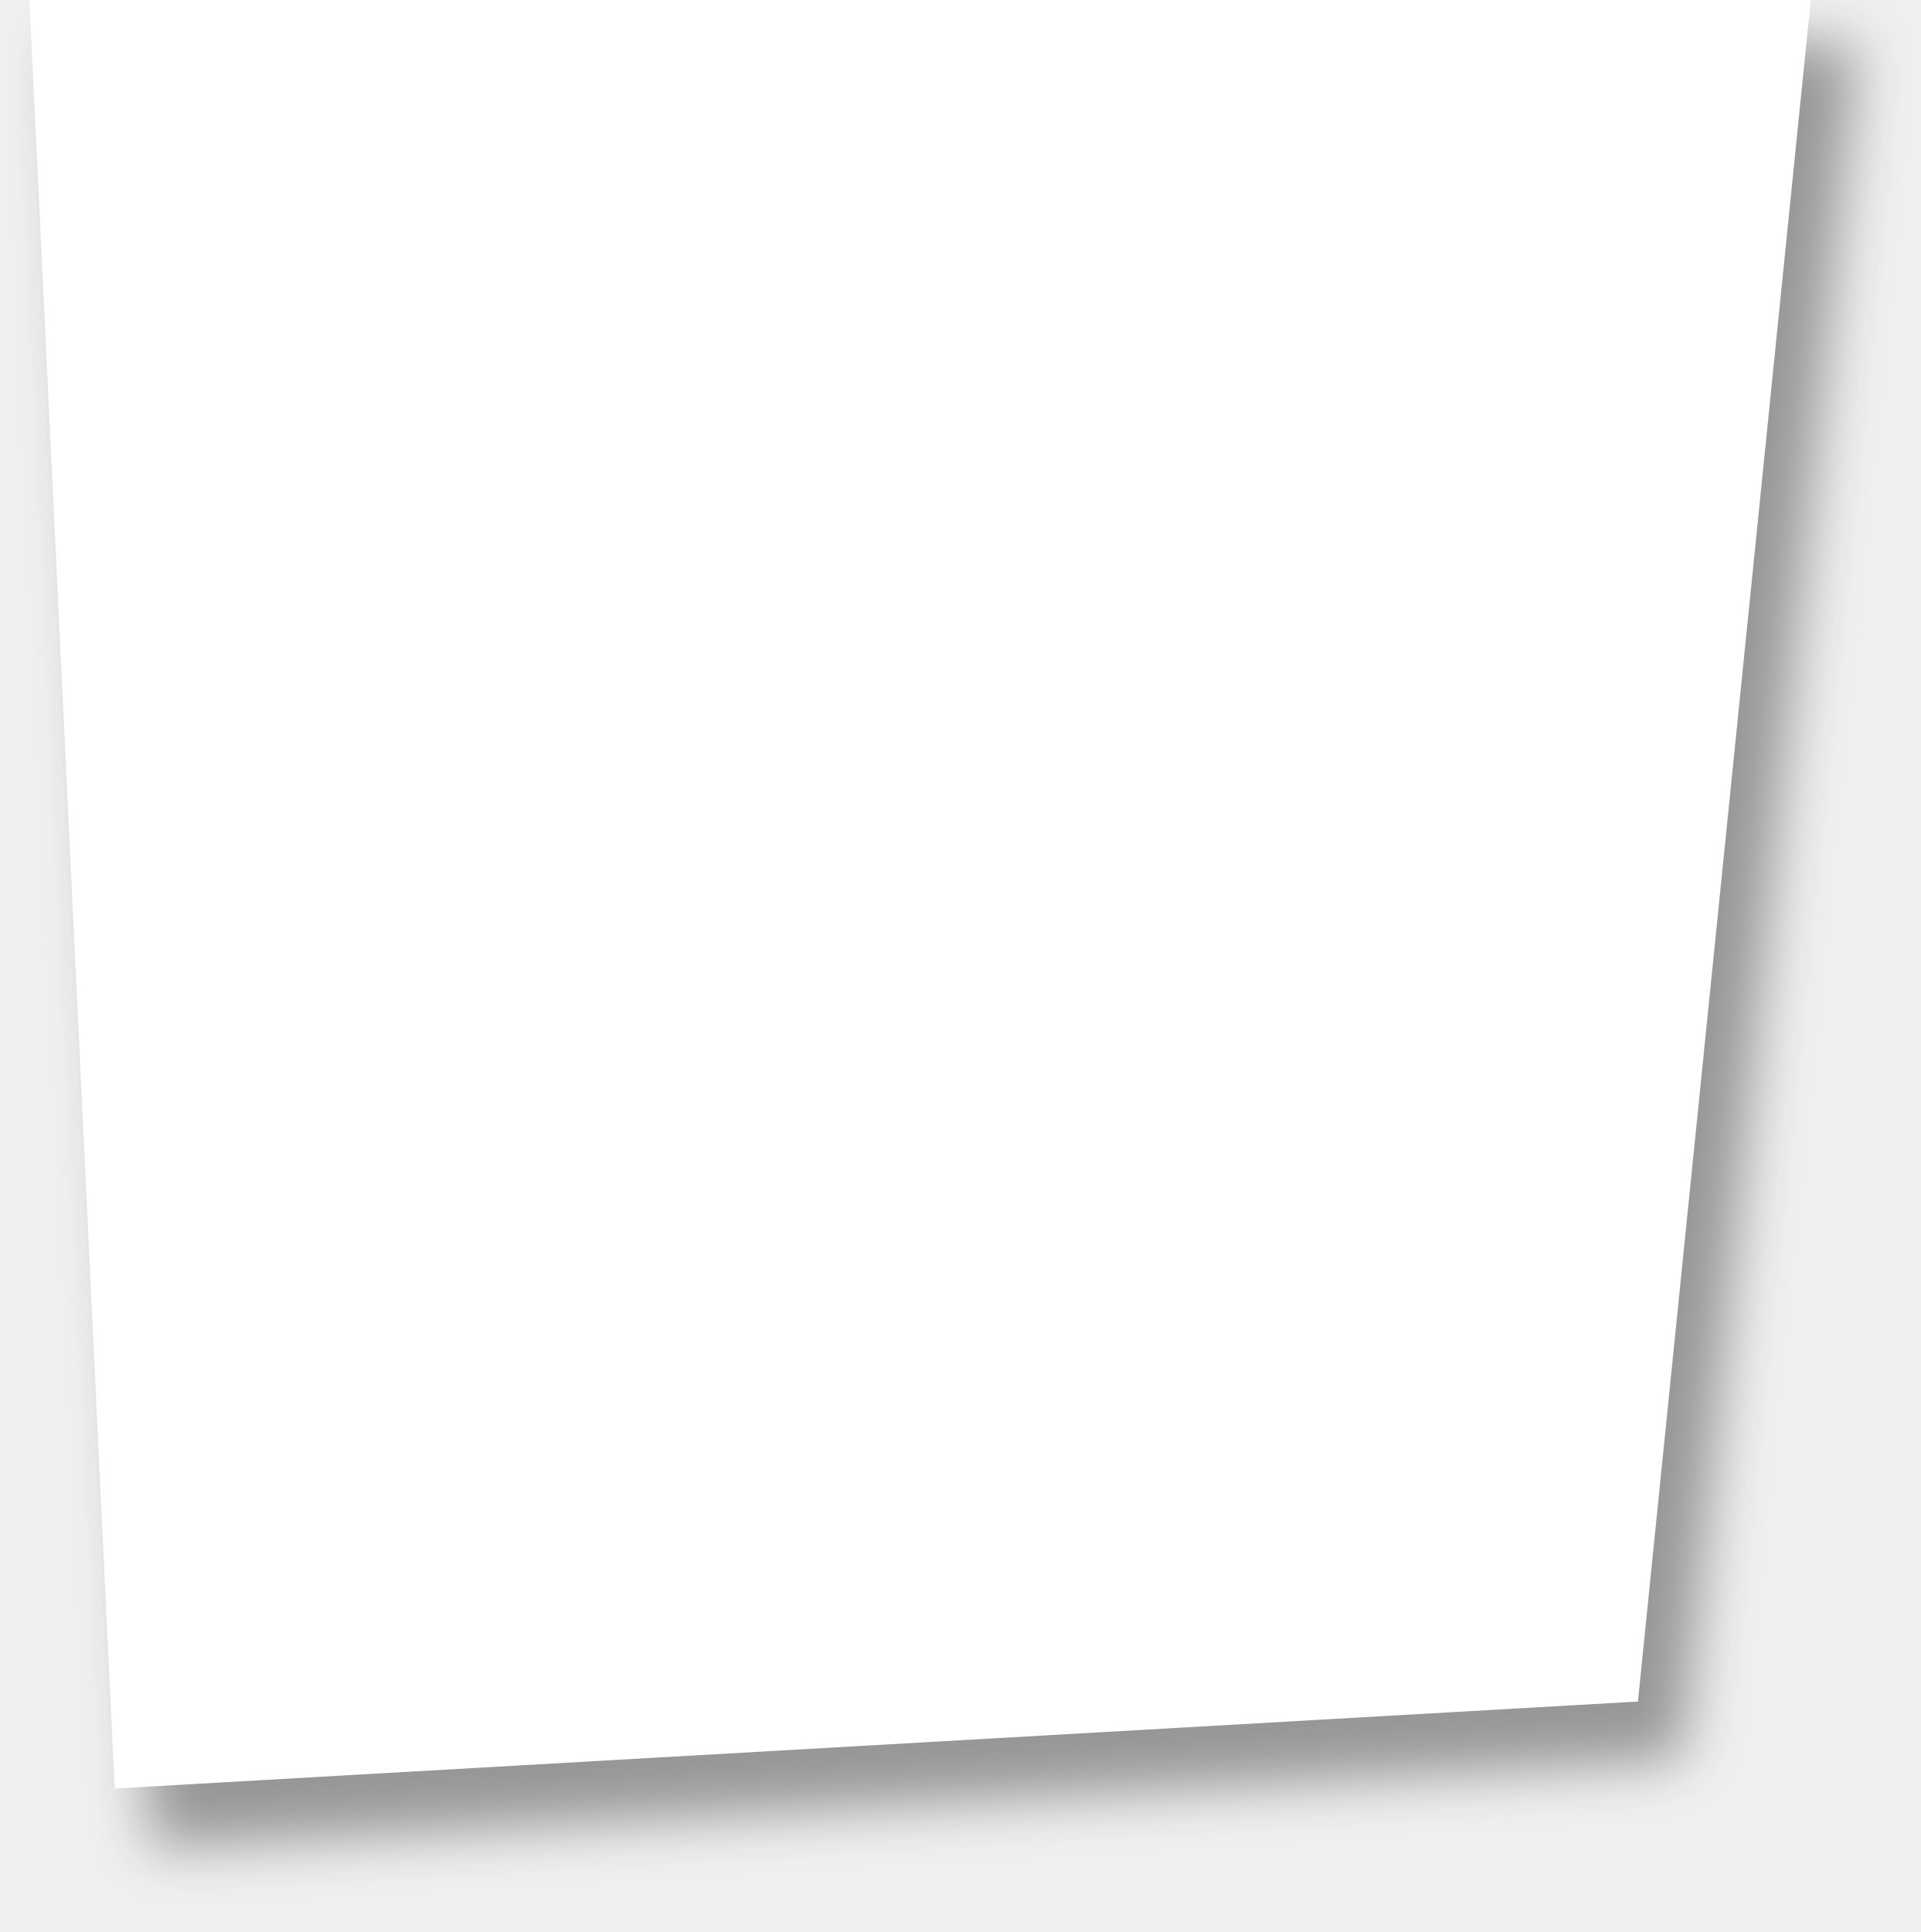
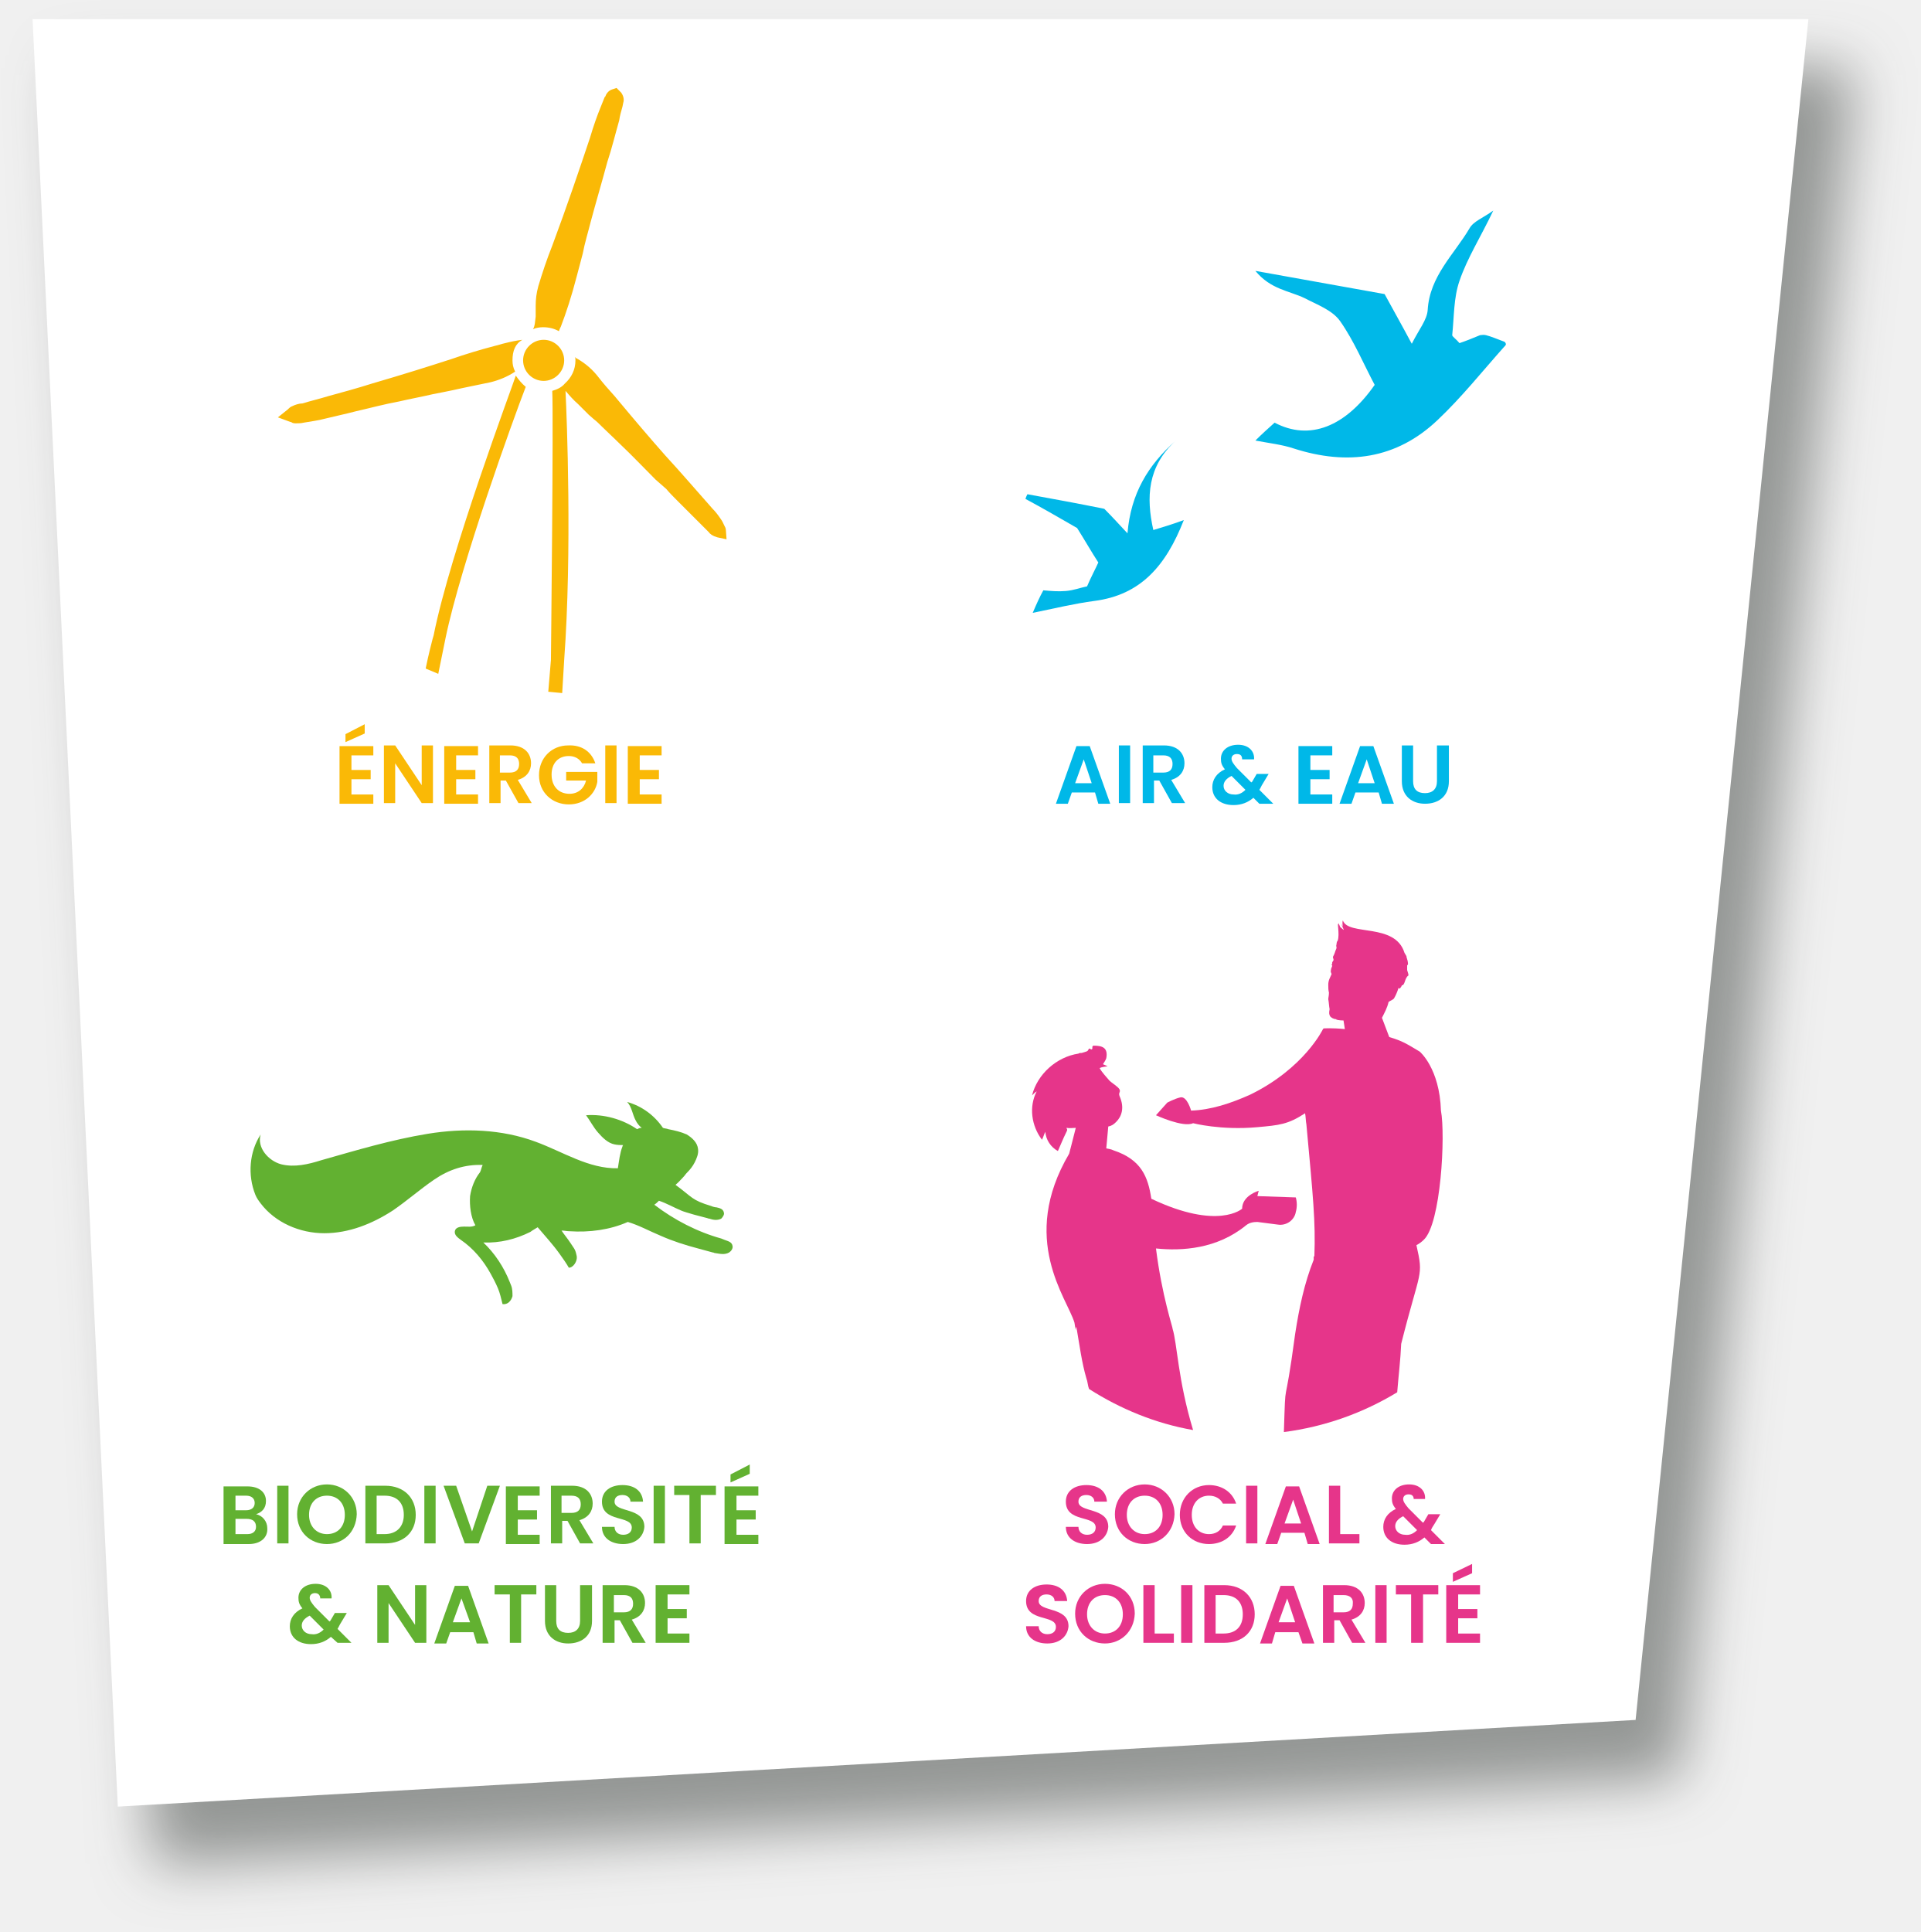
- <svg xmlns="http://www.w3.org/2000/svg" width="76.397mm" height="76.855mm" viewBox="0 0 76.397 76.855" version="1.1" id="svg8">
-   <defs id="defs2">
-     <filter style="color-interpolation-filters:sRGB" id="filter941" x="-0.039" width="1.078" y="-0.039" height="1.077">
+ <svg xmlns="http://www.w3.org/2000/svg" version="1.1" id="Calque_1" x="0px" y="0px" viewBox="0 0 289.824 291.505" xml:space="preserve" width="289.824" height="291.505">
+   <defs id="defs149">
+     <filter style="color-interpolation-filters:sRGB" id="filter941" x="-0.041" width="1.082" y="-0.04" height="1.081">
      <feGaussianBlur stdDeviation="1.146" id="feGaussianBlur943" />
    </filter>
  </defs>
-   <g id="layer1" transform="translate(116.1698,334.4281)">
-     <g id="g947" transform="translate(0,-0.8416119)">
-       <path style="opacity:0.501;fill:#393f3b;fill-opacity:1;stroke:#000000;stroke-width:0.265px;stroke-linecap:butt;stroke-linejoin:miter;stroke-opacity:1;filter:url(#filter941)" d="m -113.42,-331.679 h 70.899 l -6.898,67.896 -60.599,3.46 z" id="path76-3" />
-       <path style="fill:#ffffff;fill-opacity:1;stroke:none;stroke-width:0.265px;stroke-linecap:butt;stroke-linejoin:miter;stroke-opacity:1" d="m -115.008,-333.795 h 70.899 l -6.898,67.896 -60.599,3.46 z" id="path76" />
+   <style type="text/css" id="style2">
+ 	.st0{fill:#E6358A;}
+ 	.st1{fill:#00B8E8;}
+ 	.st2{fill:#62B131;}
+ 	.st3{fill:#FAB906;}
+ </style>
+   <g id="g6" transform="translate(58.33176,443.8517)">
+     <path d="m 602.7,259.8 v 0 c -0.1,0 -0.1,0 0,0 z" id="path4" />
+   </g>
+   <g id="g947" transform="matrix(3.779528,0,0,3.779528,439.5916,1264.48)">
+     <path style="opacity:0.501;fill:#393f3b;fill-opacity:1;stroke:#000000;stroke-width:0.265px;stroke-linecap:butt;stroke-linejoin:miter;stroke-opacity:1;filter:url(#filter941)" d="m -113.42,-331.679 h 70.899 l -6.898,67.896 -60.599,3.46 z" id="path76-3" />
+     <path style="fill:#ffffff;fill-opacity:1;stroke:none;stroke-width:0.265px;stroke-linecap:butt;stroke-linejoin:miter;stroke-opacity:1" d="m -115.008,-333.795 h 70.899 l -6.898,67.896 -60.599,3.46 z" id="path76-36" />
+   </g>
+   <g id="g12" transform="translate(31.93308,11.97128)">
+     <path class="st0" d="m 181.8,175.9 c 0.4,-0.2 0.8,-0.5 1.1,-0.8 2.6,-2.4 3.3,-15.8 2.6,-19.5 -0.2,-6.4 -3.2,-8.9 -3.2,-8.9 -2,-1.2 -2.6,-1.6 -4.6,-2.2 l -1.1,-2.9 v 0 c 0.4,-0.8 0.8,-1.5 1,-2.4 0.3,-0.2 0.6,-0.3 0.8,-0.5 0.3,-0.5 0.5,-1 0.7,-1.6 0.1,0 0.1,0.1 0.2,0.1 0.1,-0.2 0.2,-0.2 0.3,-0.5 0.5,0 0.4,-1.1 1,-1.5 0,-0.2 -0.1,-0.5 -0.2,-0.8 0,-0.1 0,-0.2 0,-0.3 0,0 0,0 0,-0.1 0,-0.2 0,-0.4 0,-0.5 0,0.1 0.1,0.2 0.1,0.2 0.1,-0.5 -0.1,-0.9 -0.2,-1.3 0,0 0,0 0,-0.1 -0.1,-0.2 -0.2,-0.3 -0.3,-0.5 -1.4,-4.6 -8.5,-2.5 -9.3,-4.9 -0.2,0.5 0.2,1.5 -0.2,0.5 0.1,0.7 0.8,1.4 -0.2,0.5 -0.5,-1.3 -0.1,0.1 -0.3,-0.6 0.2,0.7 -0.2,-0.4 0.1,0.4 -0.4,-1.1 0.2,1.4 -0.2,2.3 -0.2,0.2 -0.1,0.4 -0.2,0.7 0,0.2 0.1,0.3 0,0.5 -0.2,0.4 -0.2,0.7 -0.5,1.2 0,0.2 0.1,0.3 0.1,0.5 -0.1,0.1 -0.1,0.2 -0.2,0.3 0,0.2 0,0.3 -0.1,0.4 0,0 0,0.1 0.1,0.1 0,0.2 -0.2,0.4 -0.2,0.7 -0.1,0.3 0.1,0.5 0.1,0.6 -0.2,0.5 -0.5,0.9 -0.5,1.6 0,0.5 0,0.8 0.1,1.2 0,0.5 -0.1,0.7 -0.1,1 0.1,0.5 0.1,1 0.2,1.5 -0.1,0.5 -0.1,0.8 0.1,1.1 0.2,0.2 0.5,0.4 0.9,0.4 -0.1,0.1 0.5,0.2 1.1,0.2 l 0.2,1.3 c -2,-0.2 -3.2,-0.1 -3.2,-0.1 l -0.1,0.1 c 0,0 -2.8,5.9 -11,9.9 -2.9,1.3 -5.9,2.3 -8.9,2.4 0,0 -0.6,-2.2 -1.6,-2 -0.9,0.2 -2,0.8 -2,0.8 l -1.7,1.9 c 0,0 4.1,1.9 5.6,1.2 0,0 4.2,1.1 9.7,0.6 3.3,-0.3 4.6,-0.4 7.2,-2.1 0.1,0.5 0.1,1.2 0.2,1.7 1,10.9 1.4,14.6 1.2,19.9 h -0.1 c 0,0.2 0,0.3 0,0.5 -1.4,3.5 -2.2,7.3 -2.8,11.2 -1.7,12.7 -1.4,5.6 -1.7,14.8 6.2,-0.8 12,-2.9 17.1,-6 0.2,-2.5 0.5,-4.9 0.6,-7.3 2.9,-11.5 3.4,-10 2.3,-14.9 z" id="path8" />
+     <path class="st0" d="m 145,188.5 c 0.1,0 -1.6,-4.9 -2.5,-12.1 3.9,0.4 9.2,0.1 13.6,-3.5 0.5,-0.4 1.1,-0.5 1.7,-0.5 l 3.1,0.4 c 1.3,0.2 2.5,-0.7 2.7,-1.9 0.2,-0.7 0.2,-1.5 0,-2.2 l -5.8,-0.2 0.2,-0.8 c 0,0 -2.5,0.7 -2.5,2.7 0,0 -3.6,3.3 -13.7,-1.5 -0.5,-3.3 -1.5,-5.9 -5.7,-7.3 -0.4,-0.2 -0.7,-0.2 -1.1,-0.3 l 0.3,-3.3 c 0.5,-0.1 0.8,-0.3 1.2,-0.7 0.8,-0.8 1.3,-2.1 0.5,-3.9 -0.2,-0.5 0.2,-0.6 0,-1 -0.2,-0.4 -1.2,-1 -1.5,-1.3 -0.5,-0.6 -1.1,-1.2 -1.5,-1.9 0.3,-0.2 0.8,-0.2 1.2,-0.3 -0.2,-0.1 -0.5,-0.2 -0.7,-0.3 0.2,-0.3 0.4,-0.6 0.5,-0.9 0.3,-1.6 -0.6,-1.9 -1.9,-1.9 -0.1,0 -0.2,0.1 -0.2,0.2 v 0.2 c 0,0.2 -0.2,0.2 -0.3,0.1 -0.1,-0.1 -0.2,-0.1 -0.3,0.1 -0.1,0.3 -0.4,0.3 -1,0.5 -0.2,0 -0.4,0 -0.5,0.1 -3.3,0.5 -6.2,3.1 -7,6.3 0.2,-0.2 0.5,-0.5 0.7,-0.6 -1.2,2.3 -0.8,5.2 0.8,7.3 0.2,-0.4 0.3,-0.8 0.5,-1.2 0.1,1.2 0.8,2.3 1.9,2.9 0.4,-0.9 0.8,-1.9 1.2,-2.7 0.1,-0.2 0.2,-0.4 0.2,-0.5 0,-0.1 -0.1,-0.2 -0.1,-0.3 0.5,0.1 1,0 1.4,0 -0.5,2 -1,3.9 -1,3.9 -7.6,12.9 -0.3,21.8 0.8,25.5 0.1,0.5 0.1,0.8 0.2,1.1 0,-0.2 0,-0.5 0.1,-0.4 0.5,2.9 0.8,5.3 1.5,7.7 0.2,0.5 0.2,1.1 0.4,1.6 4.7,3 10,5.2 15.7,6.2 -2.3,-7.6 -2.4,-13.1 -3.1,-15.3 z" id="path10" />
+   </g>
+   <g id="g18" transform="translate(31.93308,11.97128)">
+     <g id="g16">
+       <path class="st1" d="m 195.1,39.6 c -1.1,-0.4 -2,-0.8 -2.8,-1 -0.4,-0.1 -0.7,0 -0.9,0 -1.2,0.5 -2.2,0.9 -3.1,1.2 -0.5,-0.6 -1.1,-1 -1.1,-1.2 0.3,-2.8 0.2,-5.6 1.1,-8.2 1.2,-3.5 3.2,-6.6 5.1,-10.6 -1.5,1.1 -3,1.6 -3.6,2.7 -2.3,3.9 -6,7.2 -6.3,12.3 -0.1,1.5 -1.3,2.9 -2.4,5.1 -1.6,-3 -2.8,-5.1 -4.1,-7.5 -6.1,-1.1 -12.3,-2.2 -19.5,-3.5 2.3,2.8 5.1,3 7.4,4.1 1.9,1 4.2,1.8 5.4,3.5 2.1,3 3.5,6.4 5.2,9.6 -4.4,6.3 -9.8,8.5 -15.1,5.7 -1,0.9 -1.9,1.7 -2.9,2.7 2.1,0.4 4,0.6 5.8,1.2 8.1,2.6 15.5,1.6 21.7,-4.3 3.6,-3.4 6.7,-7.3 10,-11 0.1,-0.1 0.3,-0.3 0.3,-0.4 0,-0.2 -0.1,-0.3 -0.2,-0.4 z" id="path14" />
+     </g>
+   </g>
+   <path class="st1" d="m 162.533,79.671 c 1.2,1.9 2.1,3.5 3.2,5.2 -0.5,1.1 -1.1,2.2 -1.7,3.6 -1,0.2 -2,0.6 -3.2,0.7 -1.2,0.1 -2.2,0 -3.4,-0.1 -0.6,1.1 -1,2 -1.6,3.4 3.4,-0.7 6.3,-1.4 9.3,-1.8 7,-0.9 10.8,-5.3 13.5,-12.2 -1.9,0.7 -3.3,1.1 -4.6,1.5 -1.1,-4.9 -0.9,-9.6 3.4,-13.5 -4.2,3.7 -6.8,8 -7.3,14 -1.4,-1.5 -2.4,-2.6 -3.5,-3.7 -3.9,-0.8 -7.8,-1.5 -11.6,-2.2 -0.1,0.2 -0.2,0.4 -0.3,0.7 2.6,1.4 5.2,2.9 7.8,4.4 z" id="path20" />
+   <g id="g24" transform="translate(31.93308,11.97128)">
+     <path class="st2" d="m 7.4,159.2 c -0.6,2 1.2,4 3.1,4.5 2,0.5 4.1,0 6,-0.6 5.3,-1.5 10.6,-3.1 16.1,-4 5.5,-0.9 11.2,-0.7 16.3,1.2 4.1,1.5 8,4.1 12.4,4 0.2,-1.2 0.3,-2.3 0.7,-3.3 0,-0.1 0.1,-0.2 0.1,-0.2 -0.4,0 -0.8,0 -1.3,-0.1 -1,-0.2 -1.8,-1 -2.5,-1.8 -0.7,-0.8 -1.2,-1.8 -1.8,-2.6 2.7,-0.2 5.5,0.6 7.7,2.1 v 0 c 0.2,-0.1 0.4,-0.2 0.7,-0.2 -0.4,-0.3 -0.7,-0.7 -0.9,-1.1 -0.5,-0.9 -0.6,-2.1 -1.3,-2.8 2.2,0.6 4.1,2 5.4,3.9 0.2,0.1 0.6,0.1 0.8,0.2 1,0.2 1.9,0.4 2.8,0.8 0.8,0.5 1.6,1.2 1.7,2.2 0.1,0.7 -0.2,1.4 -0.5,2 -0.3,0.6 -0.7,1.1 -1.2,1.6 -0.2,0.2 -0.3,0.4 -0.5,0.6 -0.4,0.4 -0.7,0.8 -1.2,1.2 2.6,1.9 2.4,2.3 5.4,3.2 0.2,0.1 0.6,0.2 0.8,0.2 0.4,0.1 1,0.2 1.1,0.8 0.1,0.3 -0.2,0.7 -0.4,0.9 -0.6,0.3 -1.2,0.2 -1.8,0 -0.2,0 -0.3,-0.1 -0.4,-0.1 -0.7,-0.2 -1.2,-0.3 -1.9,-0.5 -0.7,-0.2 -1.7,-0.5 -1.9,-0.6 -1.2,-0.5 -2.2,-1.1 -3.4,-1.5 -0.2,0.2 -0.4,0.4 -0.7,0.6 3,2.3 6.5,4.1 10.1,5.1 0.2,0.1 0.3,0.1 0.5,0.2 0.5,0.2 1.1,0.3 1.2,0.9 0.1,0.4 -0.2,0.8 -0.5,1 -0.7,0.4 -1.4,0.2 -2.1,0.1 -0.2,0 -0.2,-0.1 -0.4,-0.1 -0.7,-0.2 -1.5,-0.4 -2.2,-0.6 -1.9,-0.5 -3.8,-1.1 -5.6,-1.9 -1.7,-0.7 -3.3,-1.6 -5,-2.1 -2.7,1.2 -5.8,1.6 -8.8,1.4 -0.4,0 -0.7,-0.1 -1.2,-0.1 0.4,0.6 0.9,1.2 1.3,1.8 0.2,0.3 0.4,0.6 0.6,0.9 0.2,0.3 0.3,0.7 0.4,1.2 0.1,0.7 -0.5,1.7 -1.2,1.7 -0.4,-0.7 -0.9,-1.4 -1.4,-2.1 -1,-1.4 -2.2,-2.7 -3.3,-4 -0.3,0.2 -0.7,0.4 -1.1,0.7 -2.2,1.1 -4.6,1.7 -7.1,1.6 1.7,1.6 3.1,3.7 4,6 0.1,0.2 0.1,0.3 0.2,0.5 0.2,0.5 0.2,1.1 0.2,1.6 -0.2,0.7 -0.7,1.3 -1.5,1.2 -0.2,-0.8 -0.4,-1.7 -0.7,-2.4 -0.3,-0.7 -0.7,-1.5 -1.1,-2.2 -1.1,-2 -2.6,-3.8 -4.5,-5.1 -0.4,-0.3 -1,-0.7 -0.9,-1.3 0.1,-0.6 0.8,-0.7 1.4,-0.7 0.6,0 1.2,0.1 1.7,-0.2 -0.7,-1.2 -0.9,-3 -0.8,-4.4 0.2,-1.3 0.7,-2.6 1.5,-3.6 0.2,-0.4 0.2,-0.7 0.4,-1.1 -2.7,-0.1 -5.1,0.7 -7.3,2.2 -2.2,1.5 -4.1,3.2 -6.3,4.7 -3.1,2 -6.6,3.4 -10.3,3.4 -3.7,0 -7.4,-1.6 -9.6,-4.5 -0.3,-0.4 -0.6,-0.8 -0.8,-1.3 -1.2,-3 -0.9,-6.5 0.8,-9.1 z" id="path22" />
+   </g>
+   <g id="g28" transform="translate(31.93308,11.97128)">
+     <path class="st3" d="m 50.8,92.4 0.4,-4.8 c 0,-0.1 0.4,-36.6 0.2,-40.6 0.7,-0.2 1.4,-0.5 1.9,-1.1 v 0 c 1,-0.9 1.6,-2.1 1.6,-3.5 0,-0.2 0,-0.4 -0.1,-0.5 0,0 0.1,0 0.1,0.1 1.1,0.6 2.2,1.4 3.2,2.6 l 0.8,1 c 0.8,1 1.7,1.9 2.5,2.9 2.5,3 4.8,5.7 7.1,8.3 2.4,2.6 4.7,5.3 7.1,8 0.4,0.4 0.8,0.9 1.2,1.5 0.3,0.4 0.4,0.7 0.6,1.1 0.2,0.3 0.2,0.6 0.2,0.7 V 68 l 0.1,1.4 -1.4,-0.3 C 75.6,68.9 75.2,68.6 75,68.3 L 74.9,68.2 C 73.9,67.2 73,66.3 72.1,65.4 71.5,64.8 70.9,64.2 70.2,63.5 69.7,63 69.1,62.4 68.6,61.8 L 67,60.4 C 65.2,58.6 63.5,56.8 61.6,55 60.7,54.1 59.7,53.2 58.9,52.4 58.5,52 58.1,51.6 57.7,51.3 L 56.9,50.6 C 56.4,50.1 55.8,49.5 55.3,49 54.6,48.4 54,47.7 53.4,47 c 0.2,4 1,24.3 -0.2,40.6 l -0.3,5 z M 32.3,88.9 c 0.4,-2 0.9,-3.9 0.9,-3.9 0.1,-0.4 0.2,-0.8 0.3,-1.1 2.5,-12.6 11.9,-37.6 12.4,-39.2 0.4,0.6 0.9,1.2 1.5,1.7 -1.9,4.9 -9.8,26.8 -12.1,37.9 l -1.1,5.4 z M 45.4,42.4 c 0,0.6 0.1,1.1 0.4,1.7 -1.2,0.8 -2.5,1.3 -3.7,1.6 -1,0.2 -1.9,0.4 -2.9,0.6 -1,0.2 -1.9,0.4 -2.8,0.6 -1,0.2 -1.9,0.4 -3,0.6 -1.7,0.4 -3.4,0.7 -5.1,1.1 -2.2,0.4 -4.4,1 -6.6,1.5 -1.5,0.4 -3,0.7 -4.6,1.1 -1.1,0.3 -2.1,0.4 -3.2,0.6 -0.4,0.1 -0.8,0.1 -1.1,0.1 h -0.2 c -0.3,0 -0.5,-0.1 -0.6,-0.2 H 11.9 L 10,51 l 1.5,-1.2 0.1,-0.1 c 0.1,-0.1 0.3,-0.3 0.6,-0.4 0.4,-0.2 1,-0.4 1.5,-0.4 1.3,-0.4 2.6,-0.7 3.9,-1.1 2.2,-0.6 4.4,-1.2 6.6,-1.9 4.8,-1.4 8.6,-2.6 12,-3.7 2,-0.7 4.3,-1.4 6.6,-2 0.5,-0.1 1,-0.3 1.5,-0.4 0.8,-0.2 1.7,-0.4 2.6,-0.5 -1.1,0.6 -1.5,1.7 -1.5,3.1 z m 4.7,3.1 c -1.7,0 -3.1,-1.4 -3.1,-3.1 0,-1.7 1.4,-3.1 3.1,-3.1 1.7,0 3.1,1.4 3.1,3.1 0,1.7 -1.4,3.1 -3.1,3.1 z M 62.1,3.6 62,4.1 c -0.2,0.7 -0.4,1.4 -0.5,2.1 -0.6,2.1 -1.1,4.2 -1.8,6.3 -0.8,3 -1.7,6 -2.5,9 -0.4,1.6 -0.9,3.2 -1.2,4.8 -0.3,1.1 -0.6,2.3 -0.9,3.4 -0.8,3.1 -1.6,5.5 -2.4,7.6 -0.1,0.2 -0.2,0.4 -0.3,0.7 -0.7,-0.4 -1.5,-0.6 -2.4,-0.6 -0.5,0 -1.1,0.1 -1.5,0.3 0.3,-0.5 0.3,-1.2 0.4,-1.9 v -0.3 c 0,-0.4 0,-0.7 0,-1.1 v -0.2 c 0,-1 0.1,-1.9 0.4,-3 0.6,-2 1.3,-4.1 2.1,-6.1 2.2,-5.9 4.2,-11.8 5.7,-16.3 0.5,-1.7 1.1,-3.4 1.6,-4.6 0.2,-0.5 0.4,-1 0.6,-1.5 L 59.4,2.6 C 59.5,2.3 59.8,1.7 60.5,1.5 L 61.1,1.3 61.8,2 c 0.5,0.7 0.4,1.3 0.3,1.6 z" id="path26" />
+   </g>
+   <g id="g66" transform="translate(31.93308,11.97128)">
+     <g id="g64">
+       <path class="st0" d="m 132.1,221 c -1.8,0 -3.2,-0.9 -3.2,-2.6 h 1.9 c 0,0.7 0.5,1.2 1.3,1.2 0.8,0 1.3,-0.4 1.3,-1.1 0,-1.9 -4.5,-0.7 -4.5,-3.9 0,-1.6 1.3,-2.5 3.1,-2.5 1.8,0 3,0.9 3.1,2.5 h -1.9 c 0,-0.6 -0.5,-1 -1.2,-1 -0.7,0 -1.2,0.3 -1.2,1 0,1.7 4.5,0.8 4.5,3.8 -0.1,1.4 -1.2,2.6 -3.2,2.6 z" id="path30" />
+       <path class="st0" d="m 140.8,221 c -2.5,0 -4.5,-1.8 -4.5,-4.5 0,-2.6 2,-4.5 4.5,-4.5 2.5,0 4.5,1.9 4.5,4.5 -0.1,2.7 -2.1,4.5 -4.5,4.5 z m 0,-1.5 c 1.6,0 2.7,-1.1 2.7,-2.9 0,-1.8 -1.1,-2.9 -2.7,-2.9 -1.6,0 -2.7,1.1 -2.7,2.9 0,1.7 1.1,2.9 2.7,2.9 z" id="path32" />
+       <path class="st0" d="m 150.5,212.1 c 1.9,0 3.5,1 4.1,2.8 h -2 c -0.4,-0.8 -1.2,-1.2 -2.1,-1.2 -1.5,0 -2.6,1.1 -2.6,2.9 0,1.8 1.1,2.9 2.6,2.9 0.9,0 1.7,-0.4 2.1,-1.3 h 2 c -0.6,1.8 -2.2,2.8 -4.1,2.8 -2.5,0 -4.4,-1.8 -4.4,-4.4 0,-2.6 1.9,-4.5 4.4,-4.5 z" id="path34" />
+       <path class="st0" d="m 156.1,212.2 h 1.7 v 8.7 h -1.7 z" id="path36" />
+       <path class="st0" d="m 164.9,219.3 h -3.5 l -0.6,1.7 H 159 l 3.1,-8.7 h 2 l 3.1,8.7 h -1.8 z m -1.7,-5 -1.3,3.6 h 2.5 z" id="path38" />
+       <path class="st0" d="m 170.3,212.2 v 7.3 h 2.9 v 1.4 h -4.6 v -8.7 z" id="path40" />
+       <path class="st0" d="m 181.4,214.3 c 0,-0.6 -0.3,-0.8 -0.8,-0.8 -0.5,0 -0.8,0.3 -0.8,0.7 0,0.4 0.3,0.8 0.8,1.4 l 2.2,2.2 c 0,0 0,-0.1 0.1,-0.1 l 0.7,-1.2 h 1.8 l -0.9,1.5 c -0.2,0.3 -0.4,0.6 -0.5,0.9 l 2.1,2.1 H 184 l -1,-1 c -0.8,0.7 -1.8,1.1 -3,1.1 -1.9,0 -3.2,-1 -3.2,-2.7 0,-1.1 0.6,-2.1 1.9,-2.7 -0.5,-0.6 -0.6,-1 -0.6,-1.6 0,-1.2 1,-2.1 2.6,-2.1 1.6,0 2.5,1 2.4,2.2 h -1.7 z m 0.5,4.6 -2.1,-2.1 c -0.8,0.4 -1.2,0.9 -1.2,1.5 0,0.7 0.6,1.3 1.5,1.3 0.7,0.1 1.3,-0.2 1.8,-0.7 z" id="path42" />
+       <path class="st0" d="m 126.1,236 c -1.8,0 -3.2,-0.9 -3.2,-2.6 h 1.9 c 0,0.7 0.5,1.2 1.3,1.2 0.8,0 1.3,-0.4 1.3,-1.1 0,-1.9 -4.5,-0.7 -4.5,-3.9 0,-1.6 1.3,-2.5 3.1,-2.5 1.8,0 3,0.9 3.1,2.5 h -1.9 c 0,-0.6 -0.5,-1 -1.2,-1 -0.7,0 -1.2,0.3 -1.2,1 0,1.7 4.5,0.8 4.5,3.8 -0.1,1.4 -1.2,2.6 -3.2,2.6 z" id="path44" />
+       <path class="st0" d="m 134.8,236 c -2.5,0 -4.5,-1.8 -4.5,-4.5 0,-2.6 2,-4.5 4.5,-4.5 2.5,0 4.5,1.8 4.5,4.5 -0.1,2.7 -2.1,4.5 -4.5,4.5 z m 0,-1.5 c 1.6,0 2.7,-1.1 2.7,-2.9 0,-1.8 -1.1,-2.9 -2.7,-2.9 -1.6,0 -2.7,1.1 -2.7,2.9 0,1.7 1.1,2.9 2.7,2.9 z" id="path46" />
+       <path class="st0" d="m 142.3,227.2 v 7.3 h 2.9 v 1.4 h -4.6 v -8.7 z" id="path48" />
+       <path class="st0" d="m 146.3,227.2 h 1.7 v 8.7 h -1.7 z" id="path50" />
+       <path class="st0" d="m 157.4,231.6 c 0,2.6 -1.8,4.3 -4.6,4.3 h -3 v -8.7 h 3 c 2.8,0 4.6,1.8 4.6,4.4 z m -4.7,2.9 c 1.8,0 2.9,-1 2.9,-2.9 0,-1.8 -1,-2.9 -2.9,-2.9 h -1.2 v 5.8 z" id="path52" />
+       <path class="st0" d="m 164,234.3 h -3.5 L 160,236 h -1.8 l 3.1,-8.7 h 2 l 3.1,8.7 h -1.8 z m -1.7,-5.1 -1.3,3.6 h 2.5 z" id="path54" />
+       <path class="st0" d="m 170.9,227.2 c 2.1,0 3.1,1.2 3.1,2.7 0,1.1 -0.6,2.1 -2,2.5 l 2.1,3.5 h -2 l -1.9,-3.4 h -0.8 v 3.4 h -1.7 v -8.7 z m -0.1,1.5 h -1.5 v 2.6 h 1.5 c 1,0 1.4,-0.5 1.4,-1.3 0.1,-0.8 -0.4,-1.3 -1.4,-1.3 z" id="path56" />
+       <path class="st0" d="m 175.6,227.2 h 1.7 v 8.7 h -1.7 z" id="path58" />
+       <path class="st0" d="m 178.7,227.2 h 6.4 v 1.4 h -2.3 v 7.3 H 181 v -7.3 h -2.3 z" id="path60" />
+       <path class="st0" d="m 191.4,228.6 h -3.3 v 2.2 h 2.9 v 1.4 h -2.9 v 2.3 h 3.3 v 1.4 h -5.1 v -8.7 h 5.1 z m -1.2,-4.6 v 1.4 l -2.9,1.3 v -1.3 z" id="path62" />
+     </g>
+   </g>
+   <g id="g84" transform="translate(31.93308,11.97128)">
+     <g id="g82">
+       <path class="st1" d="m 133.3,107.6 h -3.5 l -0.6,1.7 h -1.8 l 3.1,-8.7 h 2 l 3.1,8.7 h -1.8 z m -1.7,-5 -1.3,3.6 h 2.5 z" id="path68" />
+       <path class="st1" d="m 136.9,100.5 h 1.7 v 8.7 h -1.7 z" id="path70" />
+       <path class="st1" d="m 143.7,100.5 c 2.1,0 3.1,1.2 3.1,2.7 0,1.1 -0.6,2.1 -2,2.5 l 2.1,3.5 h -2 l -1.9,-3.4 h -0.8 v 3.4 h -1.7 v -8.7 z m -0.1,1.5 h -1.5 v 2.6 h 1.5 c 1,0 1.4,-0.5 1.4,-1.3 0,-0.8 -0.4,-1.3 -1.4,-1.3 z" id="path72" />
+       <path class="st1" d="m 155.5,102.6 c 0,-0.6 -0.3,-0.8 -0.8,-0.8 -0.5,0 -0.8,0.3 -0.8,0.7 0,0.4 0.3,0.8 0.8,1.4 l 2.2,2.2 c 0,0 0,-0.1 0.1,-0.1 l 0.7,-1.2 h 1.8 l -0.9,1.5 c -0.2,0.3 -0.3,0.6 -0.5,0.9 l 2.1,2.1 h -2.1 l -0.9,-0.9 c -0.8,0.7 -1.8,1.1 -3,1.1 -1.9,0 -3.2,-1 -3.2,-2.7 0,-1.1 0.6,-2.1 1.9,-2.7 -0.5,-0.6 -0.6,-1 -0.6,-1.6 0,-1.2 1,-2.1 2.6,-2.1 1.6,0 2.5,1 2.4,2.2 z m 0.5,4.6 -2.1,-2.1 c -0.8,0.4 -1.2,0.9 -1.2,1.5 0,0.7 0.6,1.3 1.5,1.3 0.7,0.1 1.3,-0.2 1.8,-0.7 z" id="path74" />
+       <path class="st1" d="m 169.1,102 h -3.3 v 2.2 h 2.9 v 1.4 h -2.9 v 2.3 h 3.3 v 1.4 H 164 v -8.7 h 5.1 z" id="path76" />
+       <path class="st1" d="m 176.1,107.6 h -3.5 l -0.6,1.7 h -1.8 l 3.1,-8.7 h 2 l 3.1,8.7 h -1.8 z m -1.8,-5 -1.3,3.6 h 2.5 z" id="path78" />
+       <path class="st1" d="m 179.6,100.5 h 1.7 v 5.4 c 0,1.2 0.6,1.8 1.8,1.8 1.1,0 1.8,-0.6 1.8,-1.8 v -5.4 h 1.8 v 5.4 c 0,2.3 -1.6,3.4 -3.6,3.4 -1.9,0 -3.5,-1.1 -3.5,-3.4 z" id="path80" />
+     </g>
+   </g>
+   <g id="g126" transform="translate(31.93308,11.97128)">
+     <g id="g124">
+       <path class="st2" d="M 5.6,221 H 1.8 v -8.7 h 3.6 c 1.8,0 2.8,0.9 2.8,2.2 0,1.1 -0.6,1.7 -1.5,2 1,0.2 1.7,1.1 1.7,2.1 0.1,1.4 -1,2.4 -2.8,2.4 z M 5.2,213.7 H 3.6 v 2.2 h 1.6 c 0.8,0 1.3,-0.4 1.3,-1.1 0,-0.7 -0.5,-1.1 -1.3,-1.1 z m 0.1,3.5 H 3.6 v 2.3 h 1.8 c 0.8,0 1.3,-0.4 1.3,-1.1 0,-0.8 -0.5,-1.2 -1.4,-1.2 z" id="path86" />
+       <path class="st2" d="m 9.9,212.2 h 1.7 v 8.7 H 9.9 Z" id="path88" />
+       <path class="st2" d="m 17.4,221 c -2.5,0 -4.5,-1.8 -4.5,-4.5 0,-2.6 2,-4.5 4.5,-4.5 2.5,0 4.5,1.9 4.5,4.5 -0.1,2.7 -2,4.5 -4.5,4.5 z m 0,-1.5 c 1.6,0 2.7,-1.1 2.7,-2.9 0,-1.8 -1.1,-2.9 -2.7,-2.9 -1.6,0 -2.7,1.1 -2.7,2.9 0,1.7 1.1,2.9 2.7,2.9 z" id="path90" />
+       <path class="st2" d="m 30.8,216.6 c 0,2.6 -1.8,4.3 -4.6,4.3 h -3 v -8.7 h 3 c 2.8,0 4.6,1.8 4.6,4.4 z m -4.7,2.9 c 1.8,0 2.9,-1.1 2.9,-2.9 0,-1.8 -1,-2.9 -2.9,-2.9 h -1.2 v 5.8 z" id="path92" />
+       <path class="st2" d="m 32.1,212.2 h 1.7 v 8.7 h -1.7 z" id="path94" />
+       <path class="st2" d="m 41.6,212.2 h 1.9 l -3.2,8.7 H 38.2 L 35,212.2 h 1.9 l 2.4,6.9 z" id="path96" />
+       <path class="st2" d="m 49.5,213.7 h -3.3 v 2.2 h 2.9 v 1.4 h -2.9 v 2.3 h 3.3 v 1.4 h -5.1 v -8.7 h 5.1 z" id="path98" />
+       <path class="st2" d="m 54.4,212.2 c 2.1,0 3.1,1.2 3.1,2.7 0,1.1 -0.6,2.1 -2,2.5 l 2.1,3.5 h -2 l -1.9,-3.4 h -0.8 v 3.4 h -1.7 v -8.7 z m -0.1,1.5 h -1.5 v 2.6 h 1.5 c 1,0 1.4,-0.5 1.4,-1.3 0,-0.8 -0.4,-1.3 -1.4,-1.3 z" id="path100" />
+       <path class="st2" d="m 62.1,221 c -1.8,0 -3.2,-0.9 -3.2,-2.6 h 1.9 c 0,0.7 0.5,1.2 1.3,1.2 0.8,0 1.3,-0.4 1.3,-1.1 0,-1.9 -4.5,-0.7 -4.5,-3.9 0,-1.6 1.3,-2.5 3.1,-2.5 1.8,0 3,0.9 3.1,2.5 h -1.9 c 0,-0.6 -0.5,-1 -1.2,-1 -0.7,0 -1.2,0.3 -1.2,1 0,1.7 4.5,0.8 4.5,3.8 -0.1,1.4 -1.2,2.6 -3.2,2.6 z" id="path102" />
+       <path class="st2" d="m 66.7,212.2 h 1.7 v 8.7 h -1.7 z" id="path104" />
+       <path class="st2" d="m 69.7,212.2 h 6.4 v 1.4 h -2.3 v 7.3 h -1.7 v -7.3 h -2.3 v -1.4 z" id="path106" />
+       <path class="st2" d="m 82.5,213.7 h -3.3 v 2.2 h 2.9 v 1.4 h -2.9 v 2.3 h 3.3 v 1.4 h -5.1 v -8.7 h 5.1 z M 81.2,209 v 1.4 l -2.9,1.3 v -1.2 z" id="path108" />
+       <path class="st2" d="m 16.4,229.3 c 0,-0.6 -0.3,-0.9 -0.8,-0.9 -0.5,0 -0.8,0.3 -0.8,0.7 0,0.4 0.3,0.8 0.8,1.4 l 2.2,2.2 c 0,0 0,-0.1 0.1,-0.1 l 0.7,-1.2 h 1.8 l -0.9,1.5 c -0.2,0.3 -0.3,0.6 -0.5,0.9 l 2.1,2.1 H 19 L 18,235 c -0.8,0.7 -1.8,1.1 -3,1.1 -1.9,0 -3.2,-1 -3.2,-2.7 0,-1.1 0.6,-2.1 1.9,-2.7 -0.5,-0.6 -0.6,-1 -0.6,-1.6 0,-1.2 1,-2.1 2.6,-2.1 1.6,0 2.5,1 2.4,2.2 h -1.7 z m 0.5,4.6 -2.1,-2.1 c -0.8,0.4 -1.2,0.9 -1.2,1.5 0,0.7 0.6,1.3 1.5,1.3 0.7,0.1 1.3,-0.2 1.8,-0.7 z" id="path110" />
+       <path class="st2" d="m 32.4,227.2 v 8.7 h -1.7 l -4,-6 v 6 H 25 v -8.7 h 1.7 l 4,6 v -6 z" id="path112" />
+       <path class="st2" d="M 39.5,234.3 H 36 l -0.6,1.7 h -1.8 l 3.1,-8.7 h 2 l 3.1,8.7 H 40 Z m -1.8,-5.1 -1.3,3.6 H 39 Z" id="path114" />
+       <path class="st2" d="M 42.6,227.2 H 49 v 1.4 h -2.3 v 7.3 H 45 v -7.3 h -2.3 v -1.4 z" id="path116" />
+       <path class="st2" d="M 50.3,227.2 H 52 v 5.4 c 0,1.2 0.6,1.8 1.8,1.8 1.1,0 1.8,-0.6 1.8,-1.8 v -5.4 h 1.8 v 5.4 c 0,2.3 -1.6,3.4 -3.6,3.4 -1.9,0 -3.5,-1.1 -3.5,-3.4 z" id="path118" />
+       <path class="st2" d="m 62.3,227.2 c 2.1,0 3.1,1.2 3.1,2.7 0,1.1 -0.6,2.1 -2,2.5 l 2.1,3.5 h -2 l -1.9,-3.4 h -0.8 v 3.4 H 59 v -8.7 z m -0.1,1.5 h -1.5 v 2.6 h 1.5 c 1,0 1.4,-0.5 1.4,-1.3 0,-0.8 -0.4,-1.3 -1.4,-1.3 z" id="path120" />
+       <path class="st2" d="m 72.1,228.6 h -3.3 v 2.2 h 2.9 v 1.4 h -2.9 v 2.3 h 3.3 v 1.4 H 67 v -8.7 h 5.1 z" id="path122" />
+     </g>
+   </g>
+   <g id="g144" transform="translate(31.93308,11.97128)">
+     <g id="g142">
+       <path class="st3" d="m 24.4,102 h -3.3 v 2.2 H 24 v 1.4 h -2.9 v 2.3 h 3.3 v 1.4 h -5.1 v -8.7 h 5.1 z m -1.3,-4.7 v 1.4 l -2.9,1.3 v -1.2 z" id="path128" />
+       <path class="st3" d="m 33.4,100.5 v 8.7 h -1.7 l -4,-6 v 6 H 26 v -8.7 h 1.7 l 4,6 v -6 z" id="path130" />
+       <path class="st3" d="m 40.2,102 h -3.3 v 2.2 h 2.9 v 1.4 h -2.9 v 2.3 h 3.3 v 1.4 h -5.1 v -8.7 h 5.1 z" id="path132" />
+       <path class="st3" d="m 45.1,100.5 c 2.1,0 3.1,1.2 3.1,2.7 0,1.1 -0.6,2.1 -2,2.5 l 2.1,3.5 h -2 l -1.9,-3.4 h -0.8 v 3.4 h -1.7 v -8.7 z M 45,102 h -1.5 v 2.6 H 45 c 1,0 1.4,-0.5 1.4,-1.3 0,-0.8 -0.4,-1.3 -1.4,-1.3 z" id="path134" />
+       <path class="st3" d="m 57.9,103.2 h -2 c -0.4,-0.7 -1.1,-1.1 -2,-1.1 -1.6,0 -2.6,1.1 -2.6,2.8 0,1.8 1.1,2.9 2.7,2.9 1.3,0 2.2,-0.8 2.5,-2 h -3 v -1.3 h 4.7 v 1.5 c -0.3,1.8 -1.9,3.4 -4.3,3.4 -2.5,0 -4.5,-1.8 -4.5,-4.4 0,-2.6 1.9,-4.5 4.4,-4.5 2,-0.1 3.5,0.9 4.1,2.7 z" id="path136" />
+       <path class="st3" d="m 59.4,100.5 h 1.7 v 8.7 h -1.7 z" id="path138" />
+       <path class="st3" d="m 67.9,102 h -3.3 v 2.2 h 2.9 v 1.4 h -2.9 v 2.3 h 3.3 v 1.4 h -5.1 v -8.7 h 5.1 z" id="path140" />
    </g>
  </g>
</svg>
